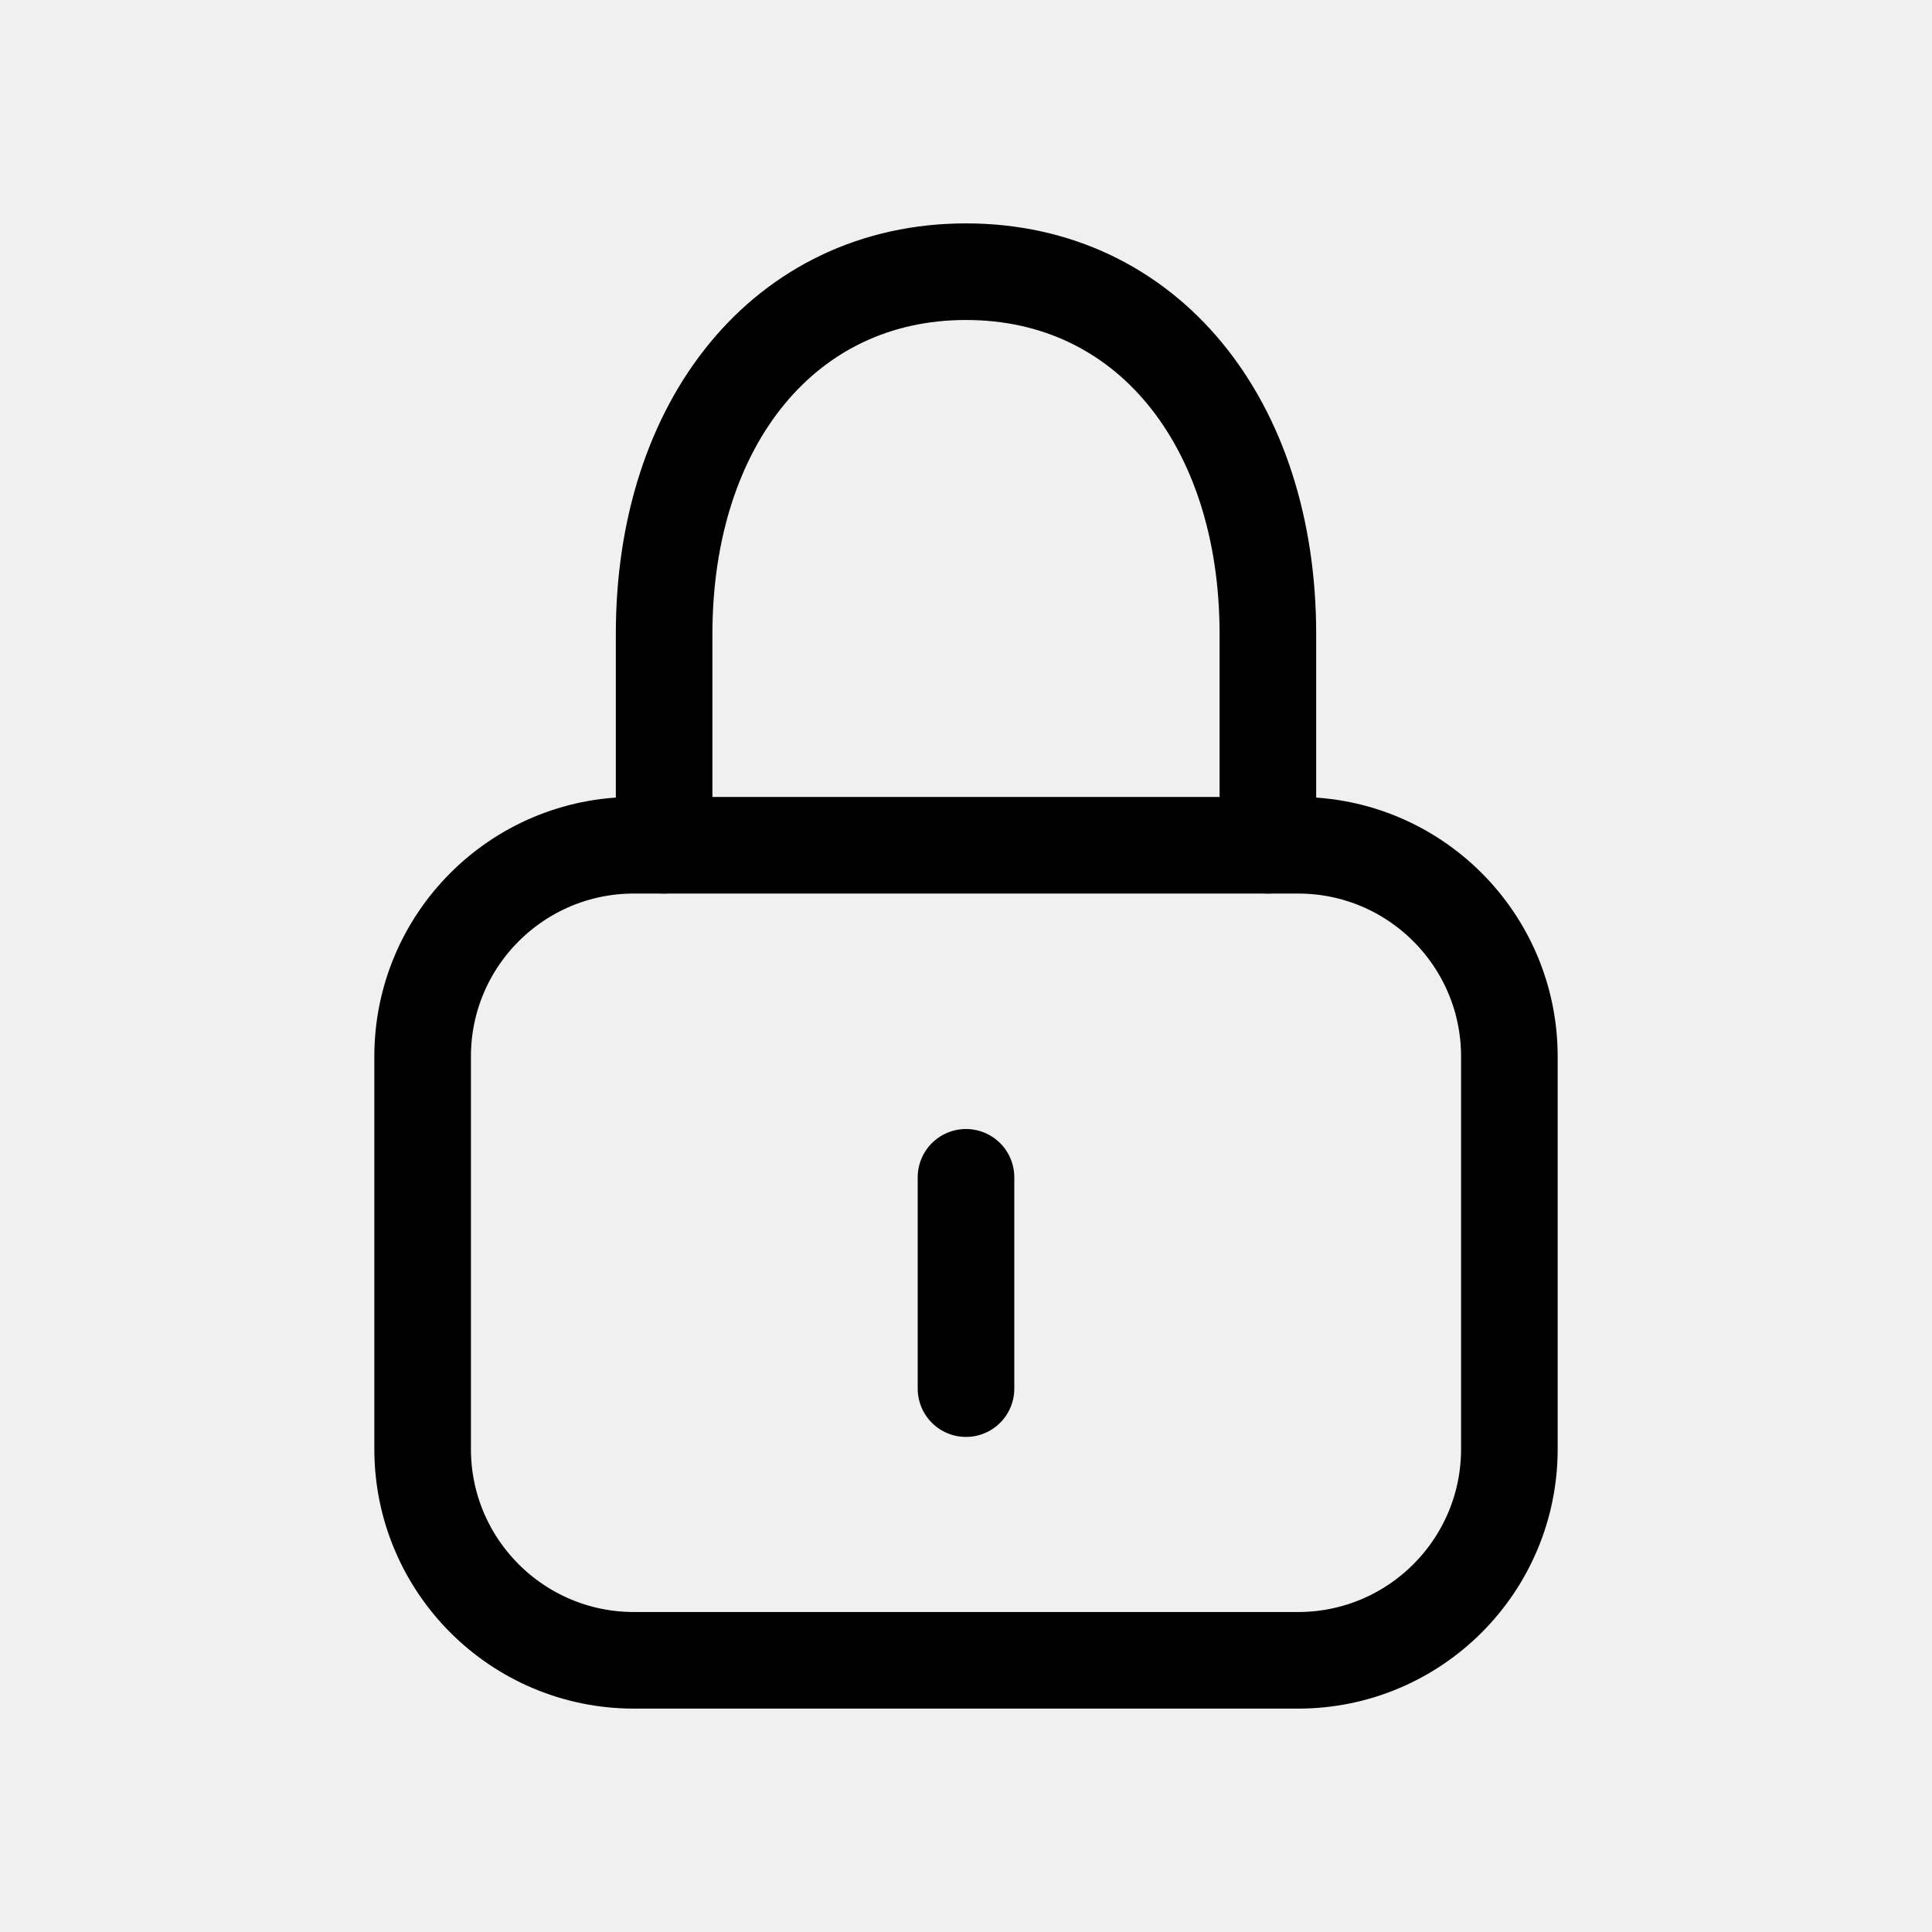
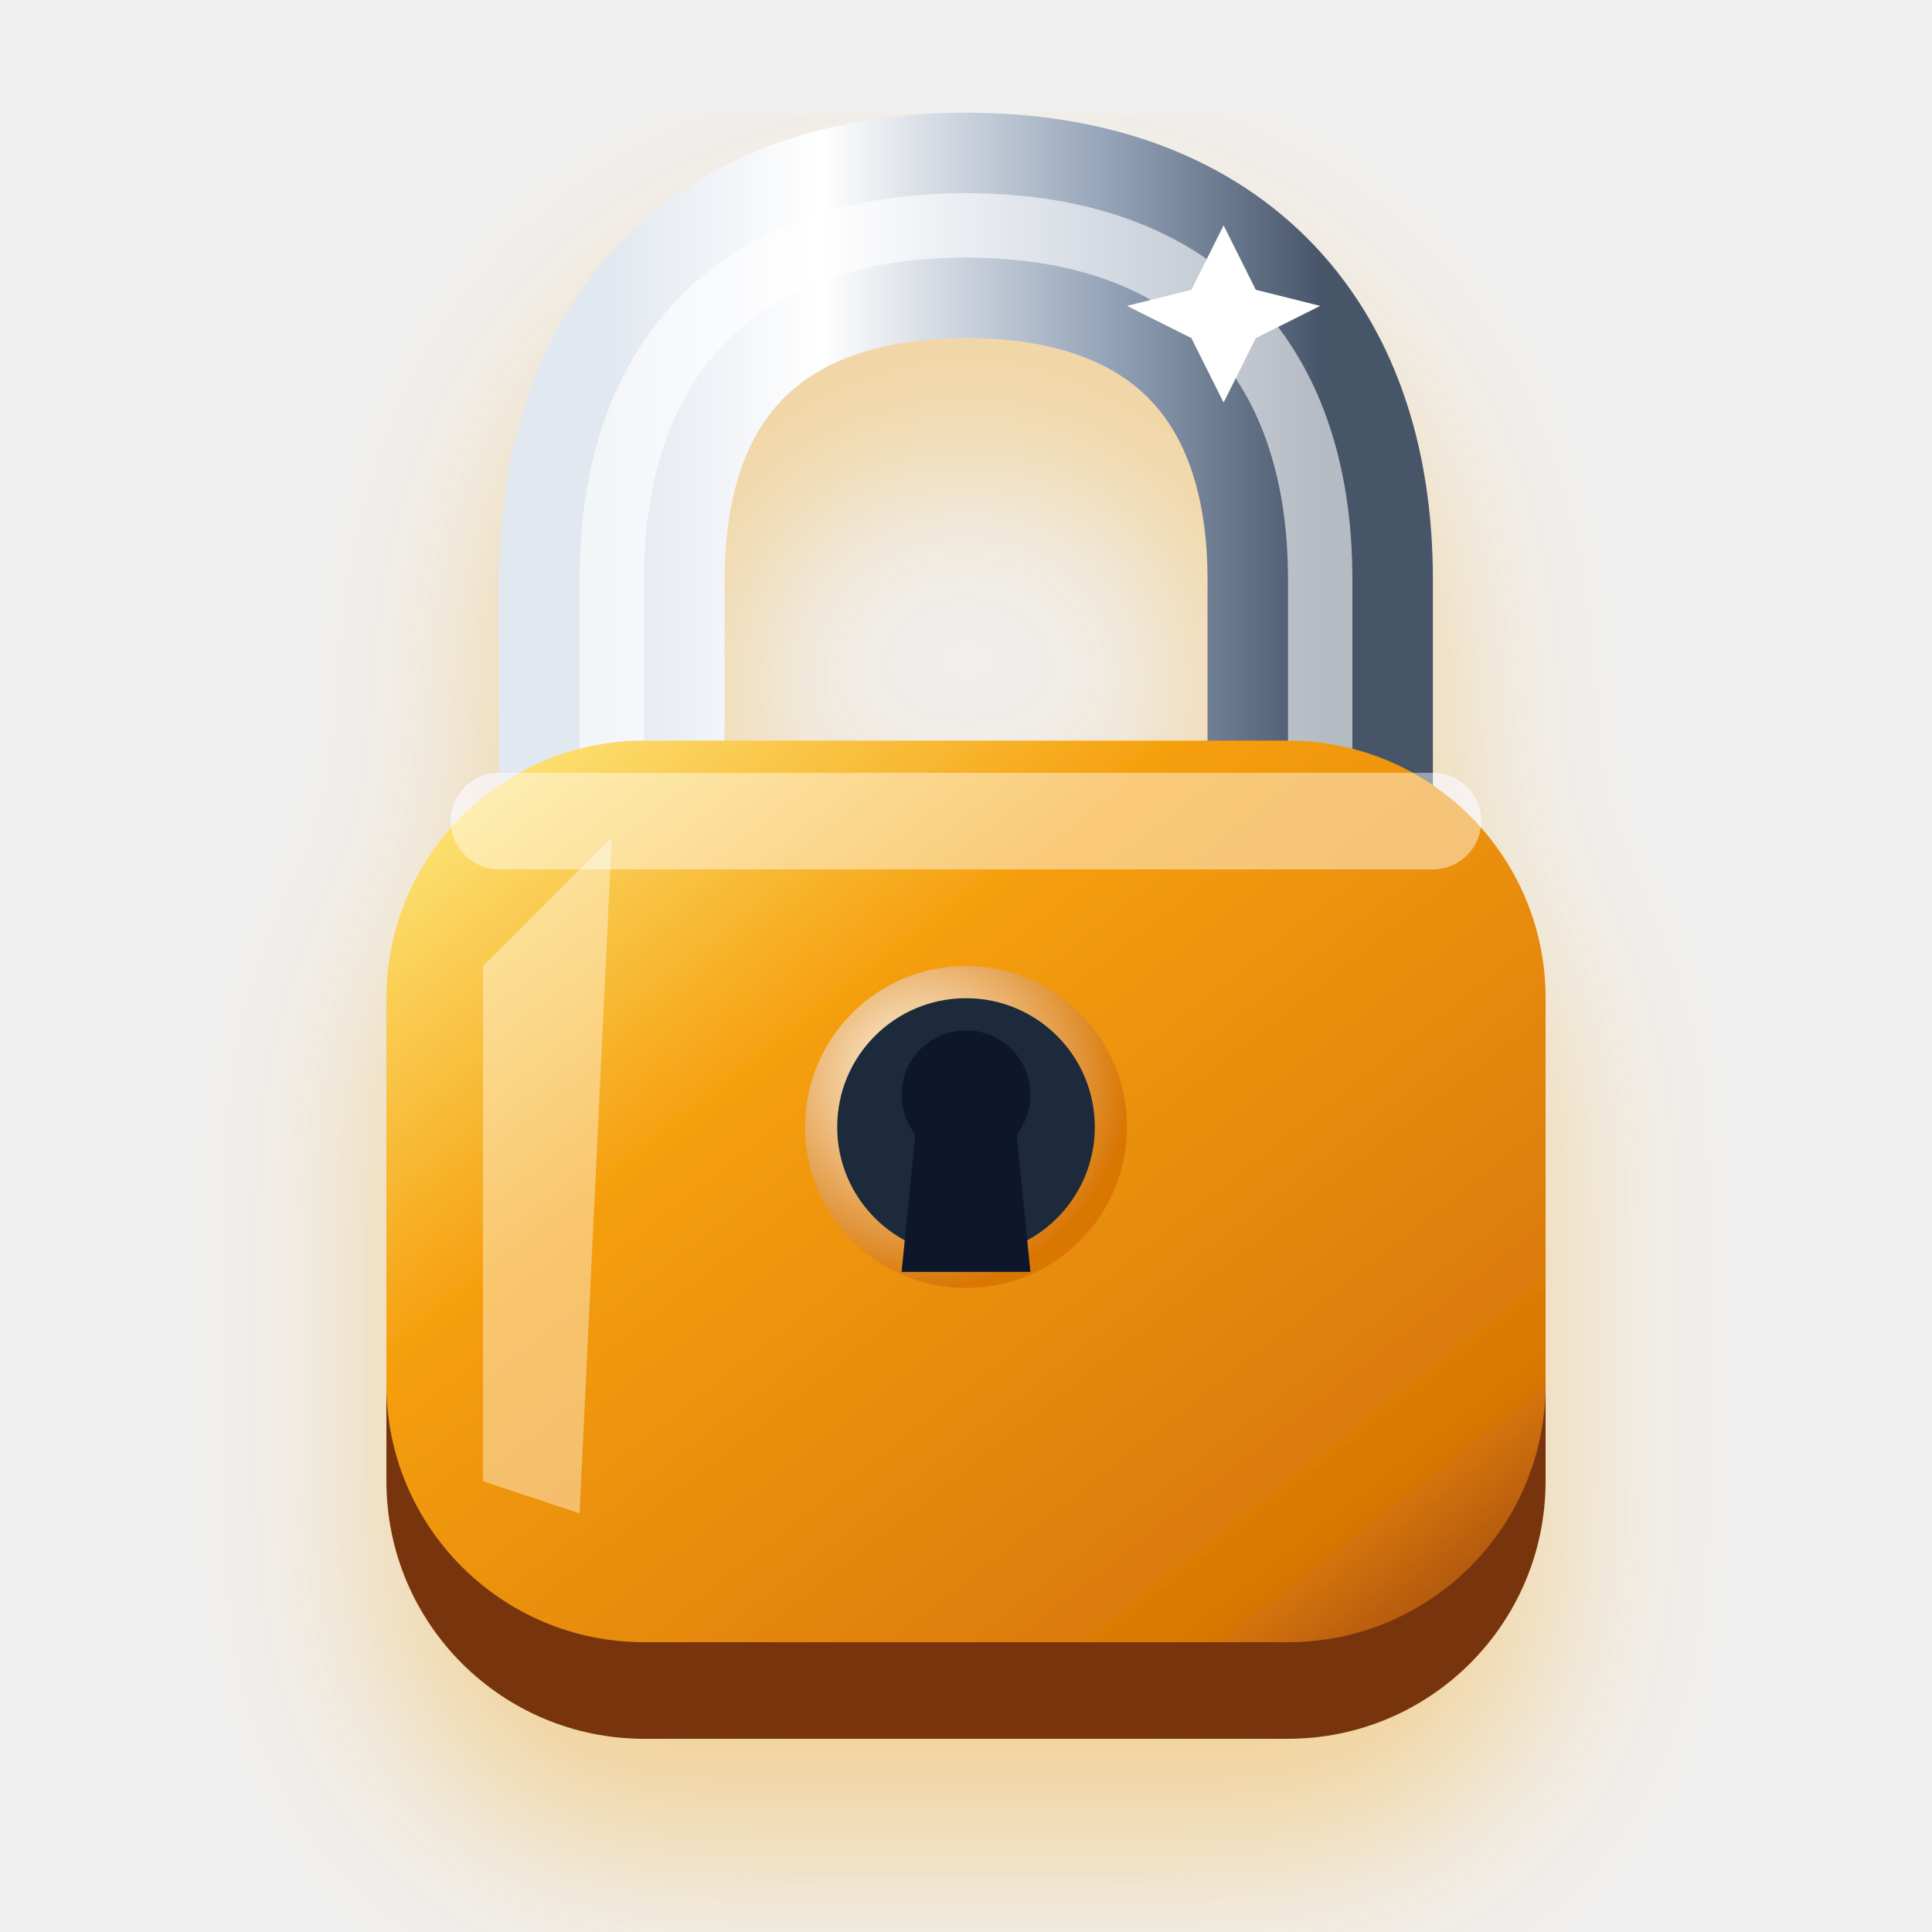
- <svg xmlns="http://www.w3.org/2000/svg" width="64" height="64" viewBox="0 0 64 64" fill="none" stroke="currentColor" stroke-width="3.2" stroke-linecap="round" stroke-linejoin="round">
-   <rect x="14" y="28" width="36" height="27" rx="7" />
-   <path d="M22 28v-7c0-7 4-12 10-12s10 5 10 12v7M32 39v7" />
+ <svg xmlns="http://www.w3.org/2000/svg" viewBox="0 0 120 120" width="100%" height="100%">
+   <defs>
+     <filter id="lk-shadow" x="-20%" y="-20%" width="150%" height="150%">
+       <feDropShadow dx="0" dy="7" stdDeviation="6" flood-color="#f59e0b" flood-opacity="0.38" />
+     </filter>
+     <linearGradient id="lk-body" x1="0%" y1="0%" x2="100%" y2="100%">
+       <stop offset="0%" stop-color="#fef08a" />
+       <stop offset="35%" stop-color="#f59e0b" />
+       <stop offset="85%" stop-color="#d97706" />
+       <stop offset="100%" stop-color="#92400e" />
+     </linearGradient>
+     <linearGradient id="lk-shackle" x1="0%" y1="0%" x2="100%" y2="0%">
+       <stop offset="0%" stop-color="#e2e8f0" />
+       <stop offset="30%" stop-color="#ffffff" />
+       <stop offset="70%" stop-color="#94a3b8" />
+       <stop offset="100%" stop-color="#475569" />
+     </linearGradient>
+     <radialGradient id="lk-rim" cx="35%" cy="35%" r="65%">
+       <stop offset="0%" stop-color="#fffbeb" />
+       <stop offset="100%" stop-color="#d97706" />
+     </radialGradient>
+   </defs>
+   <g filter="url(#lk-shadow)">
+     <path d="M38 52 V36 C38 22 46 14 60 14 C74 14 82 22 82 36 V52" fill="none" stroke="url(#lk-shackle)" stroke-width="14" stroke-linecap="round" />
+     <path d="M38 52 V36 C38 22 46 14 60 14 C74 14 82 22 82 36 V52" fill="none" stroke="#ffffff" stroke-width="4" stroke-linecap="round" opacity="0.6" />
+     <rect x="24" y="52" width="72" height="56" rx="16" fill="#78350f" />
+     <rect x="24" y="46" width="72" height="56" rx="16" fill="url(#lk-body)" />
+     <rect x="28" y="48" width="64" height="6" rx="3" fill="#ffffff" opacity="0.45" />
+     <circle cx="60" cy="70" r="10" fill="url(#lk-rim)" />
+     <circle cx="60" cy="70" r="8" fill="#1e293b" />
+     <circle cx="60" cy="68" r="4" fill="#0f172a" />
+     <polygon points="57,69 63,69 64,79 56,79" fill="#0f172a" />
+     <path d="M30 60 L38 52 L36 94 L30 92 Z" fill="#ffffff" opacity="0.4" />
+     <polygon points="76,14 78,18 82,19 78,21 76,25 74,21 70,19 74,18" fill="#ffffff" />
+   </g>
</svg>
